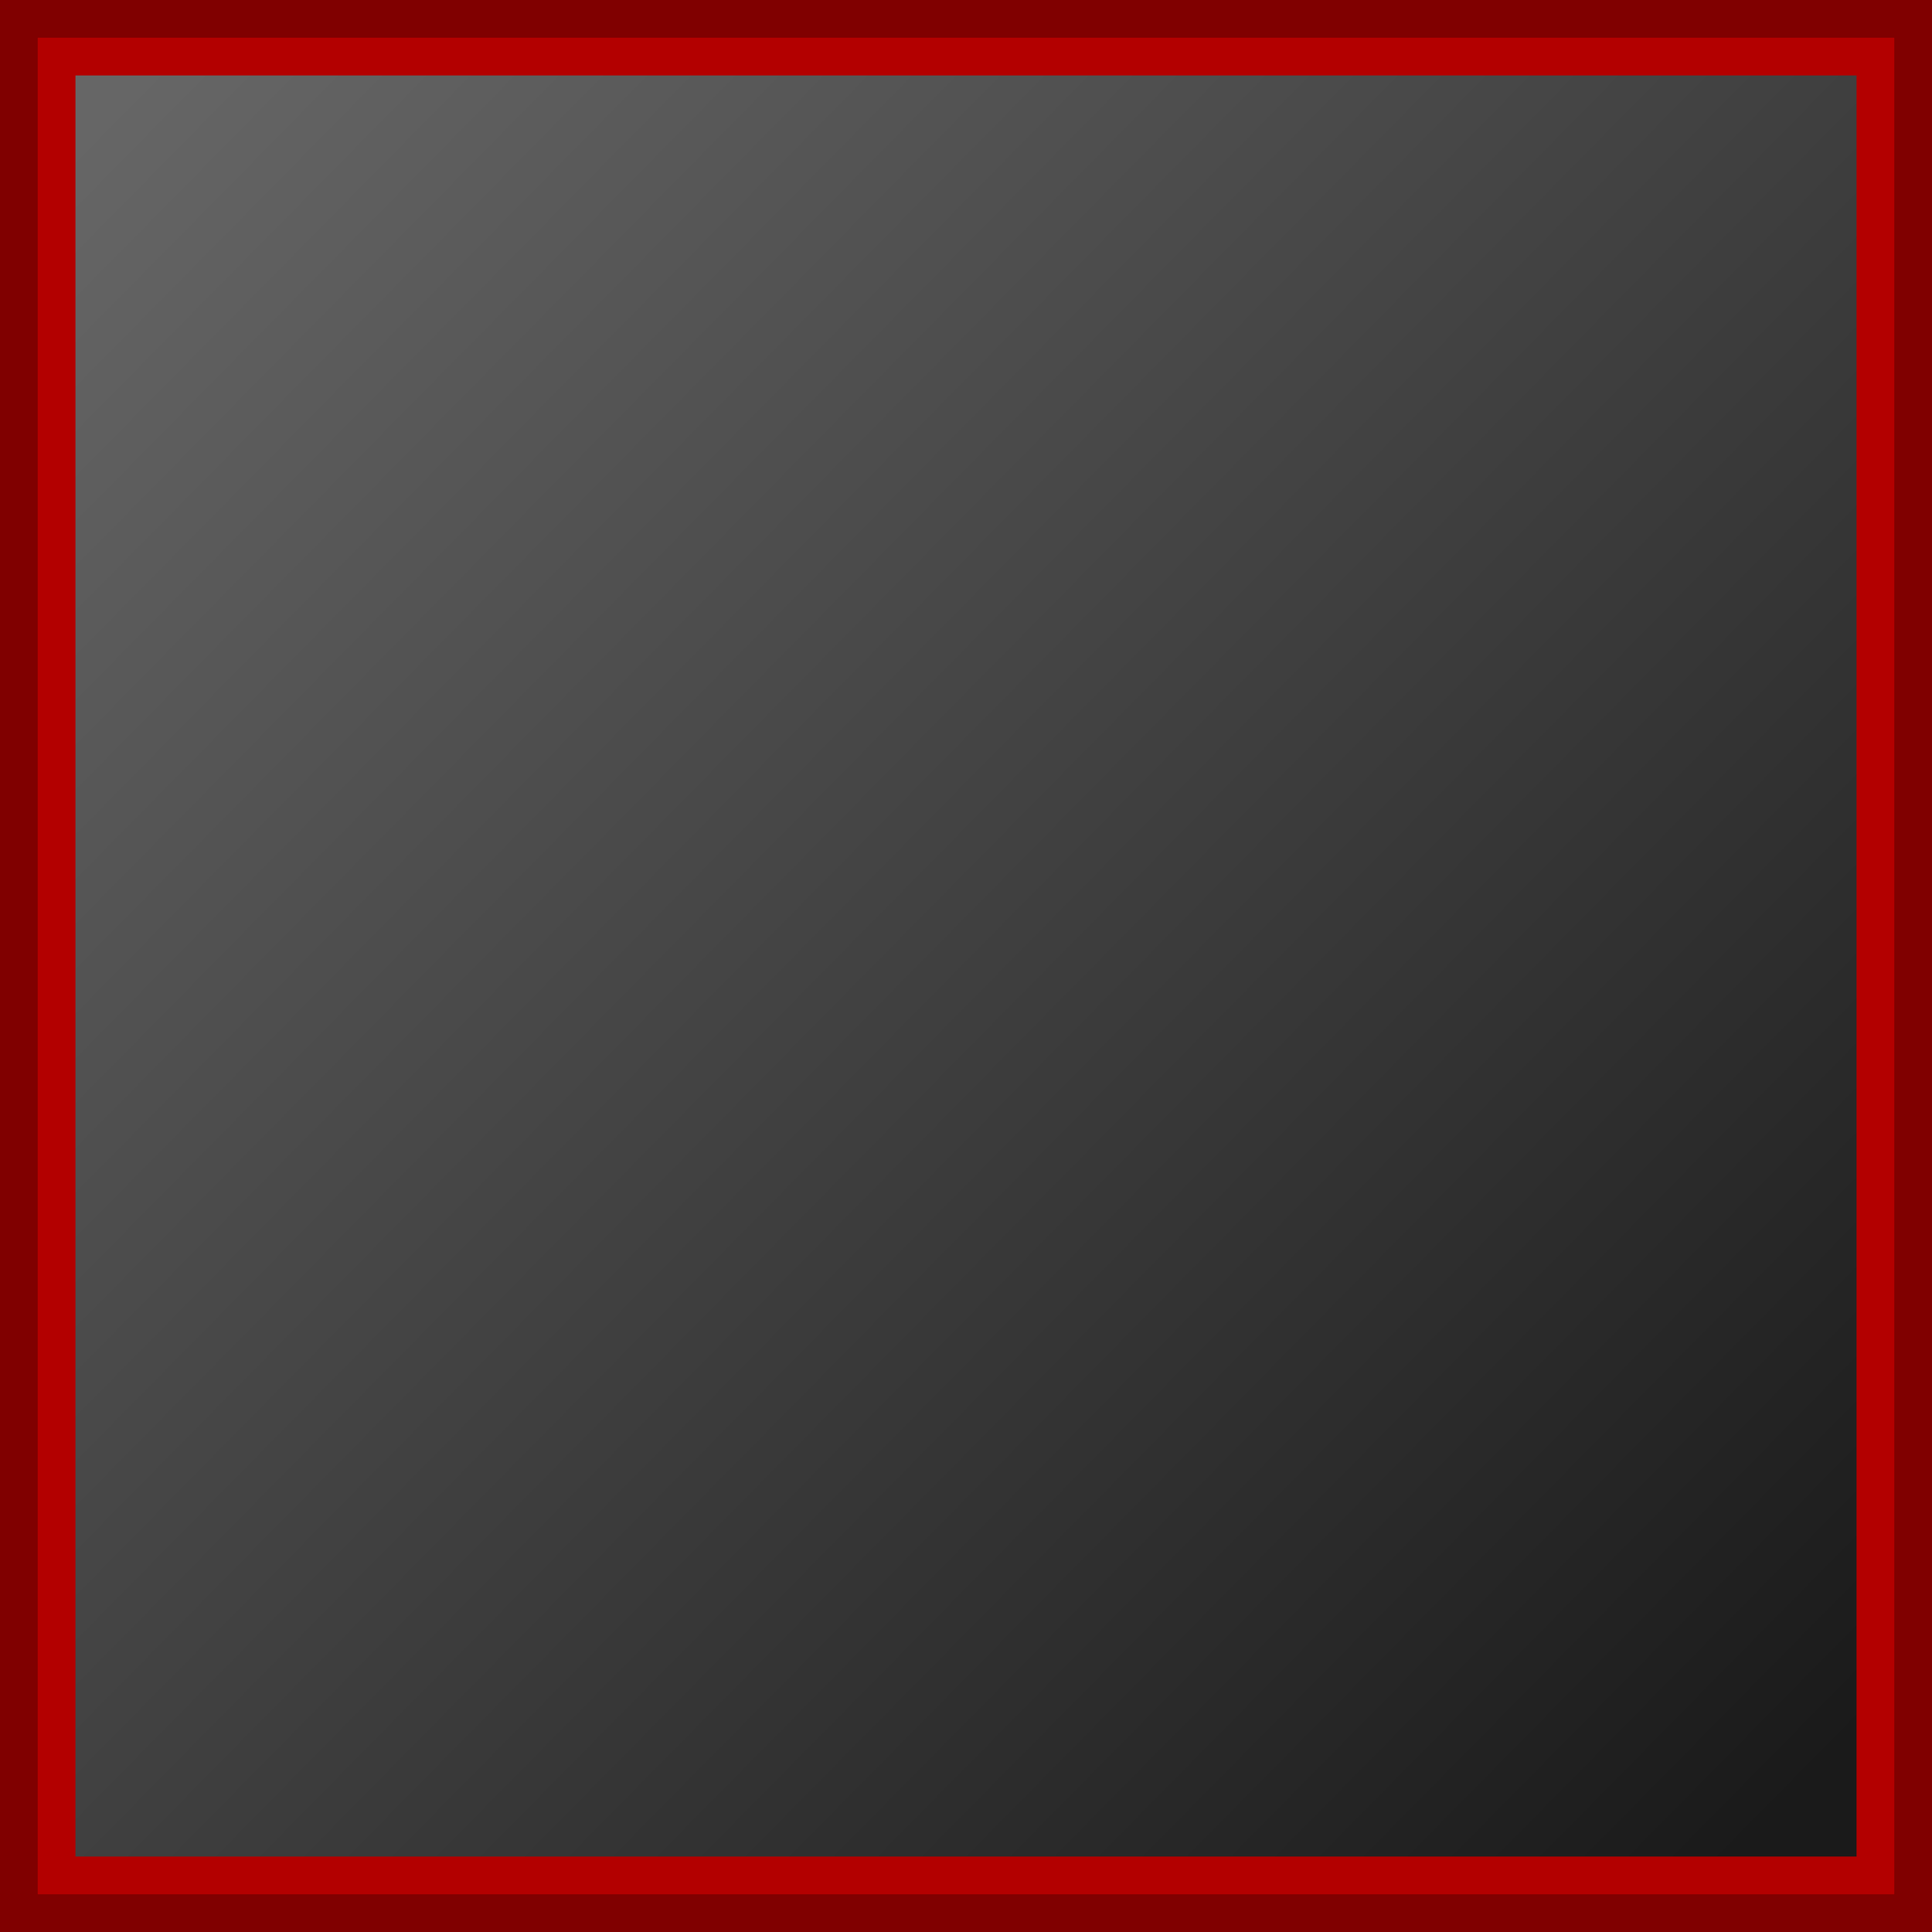
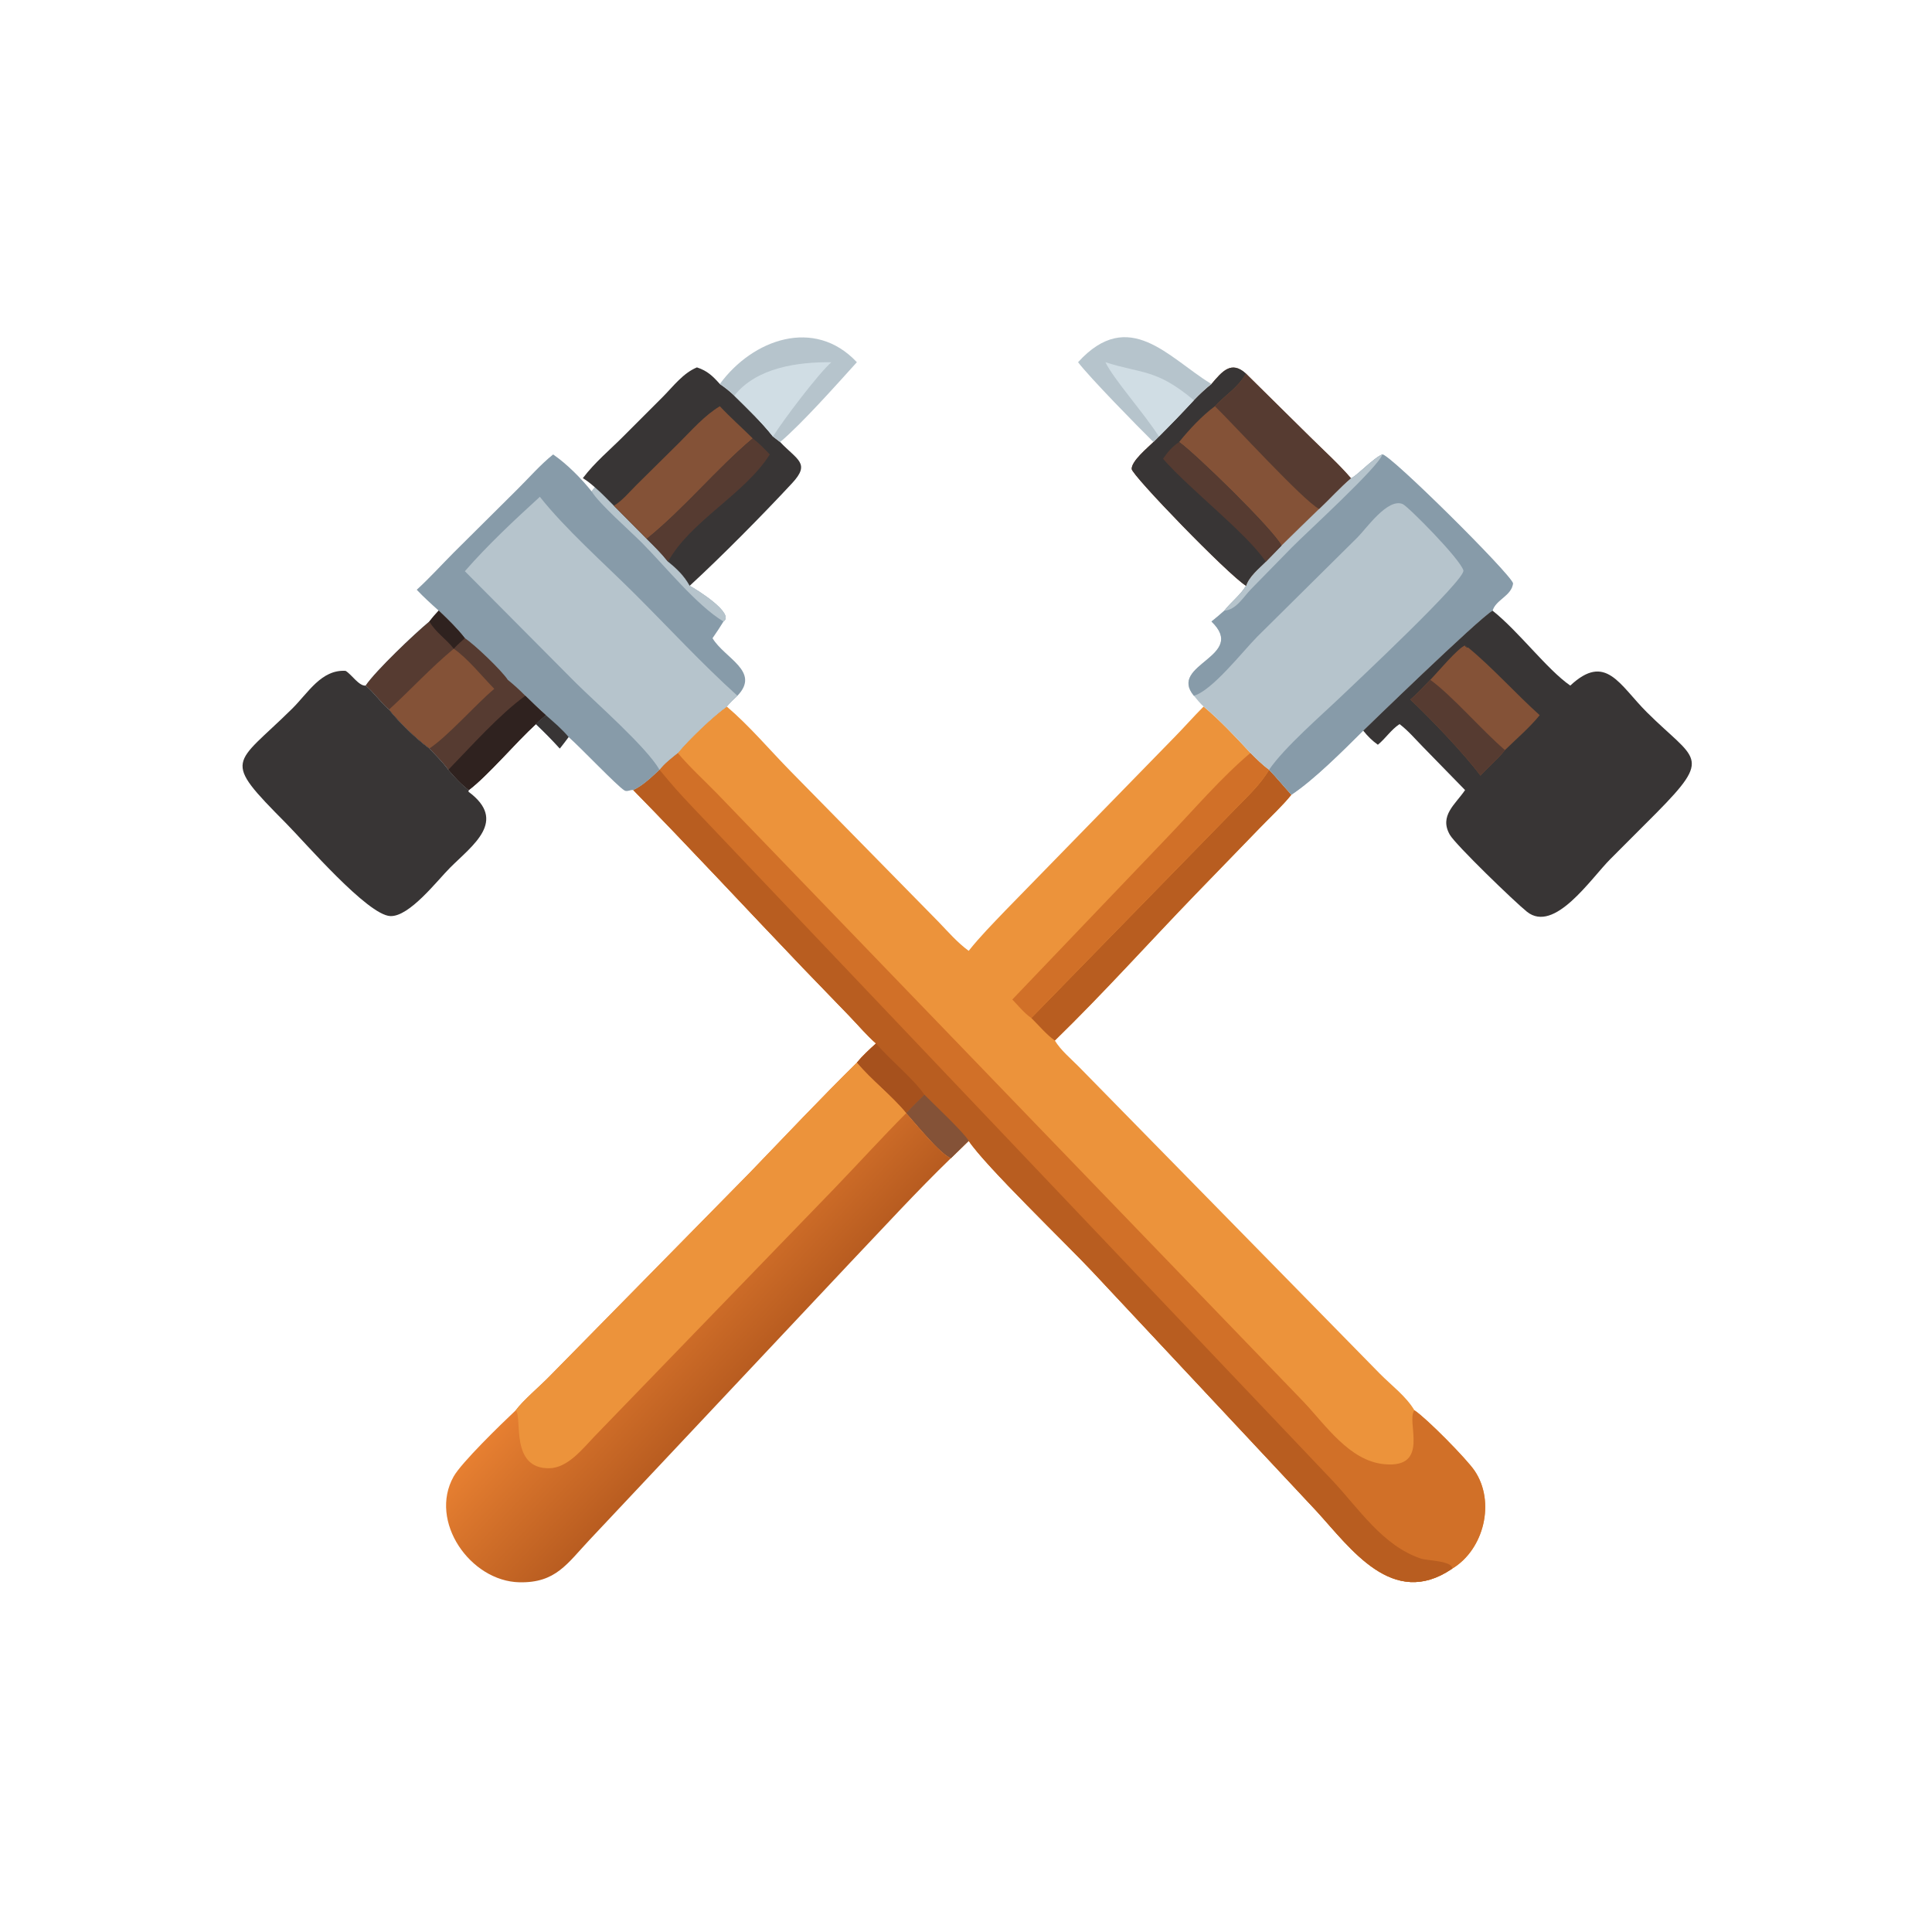
- <svg xmlns="http://www.w3.org/2000/svg" xmlns:xlink="http://www.w3.org/1999/xlink" width="256mm" height="256mm" viewBox="0 0 256 256" version="1.1" id="svg1">
-   <defs id="defs1">
-     <linearGradient id="linearGradient10">
-       <stop style="stop-color:#666666;stop-opacity:1;" offset="0" id="stop10" />
-       <stop style="stop-color:#1a1a1a;stop-opacity:1" offset="1" id="stop11" />
+ <svg xmlns="http://www.w3.org/2000/svg" preserveAspectRatio="xMidYMid meet" version="1.1" style="display: block;" viewBox="0 0 2048 2048" width="512" height="512">
+   <defs>
+     <linearGradient id="Gradient1" gradientUnits="userSpaceOnUse" x1="782.43" y1="1465.42" x2="670.176" y2="1361.13">
+       <stop class="stop0" offset="0" stop-opacity="1" stop-color="rgb(184,92,32)" />
+       <stop class="stop1" offset="1" stop-opacity="1" stop-color="rgb(230,127,49)" />
    </linearGradient>
-     <linearGradient xlink:href="#linearGradient10" id="linearGradient11" x1="12.7" y1="15.875" x2="238.125" y2="238.125" gradientUnits="userSpaceOnUse" />
  </defs>
-   <g id="layer1">
-     <rect style="fill:#800000;stroke-width:0.265" id="rect1" width="256" height="256" x="-1.0842022e-19" y="0" />
-     <rect style="fill:#b30000;stroke-width:0.254;fill-opacity:1" id="rect1-3" width="246" height="246" x="5" y="5" />
-     <rect style="fill:url(#linearGradient11);stroke-width:0.244;fill-opacity:1" id="rect2" width="236" height="236" x="10" y="10" />
-   </g>
+   <path transform="translate(0,0)" fill="rgb(236,147,59)" d="M 770.406 748.97 C 794.629 769.607 815.916 795.008 838.256 817.741 L 995.082 977.411 C 1005.26 988.035 1014.93 999.208 1026.85 1007.93 C 1038.81 992.895 1052.31 979.233 1065.56 965.352 L 1245.26 781.15 C 1255.64 770.598 1265.4 759.422 1275.87 748.97 C 1293.44 763.668 1309.93 781.326 1325.49 798.142 C 1331.8 804.482 1337.97 810.746 1345.27 815.984 L 1345.27 815.984 C 1353.43 824.513 1360.98 833.724 1368.93 842.485 C 1358.83 854.926 1346.55 866.144 1335.42 877.696 L 1267.11 948.18 C 1217.37 999.683 1169.53 1053.07 1118.2 1103.02 C 1124.23 1113.16 1135.41 1122.45 1143.73 1130.89 L 1462.69 1456.16 C 1474.87 1468.51 1490.39 1479.95 1499.31 1494.91 C 1512.18 1503.38 1554.64 1546.41 1563.21 1559.13 C 1585.37 1592.01 1573.21 1642.43 1539.42 1662.83 L 1538.62 1663.37 C 1476.28 1705.24 1432.07 1641.79 1395.75 1602.05 L 1158.12 1348.07 C 1130.68 1318.76 1044.33 1235.79 1026.85 1209.29 L 1008.02 1227.7 C 996.303 1223.04 970.409 1190.63 960.614 1179.96 L 960.614 1179.96 C 944.595 1160.62 924.313 1145.48 908.32 1126.47 C 914.506 1119.04 921.538 1112.65 928.632 1106.12 C 918.777 1097.45 909.744 1086.78 900.621 1077.28 L 850.885 1025.79 C 790.954 963.161 731.995 899.391 671.318 837.505 C 681.189 833.047 691.263 823.432 699.119 815.984 L 699.119 815.984 C 704.3 809.118 711.804 803.578 718.421 798.142 C 730.306 783.71 755.458 759.64 770.406 748.97 z" />
+   <path transform="translate(0,0)" fill="rgb(209,112,40)" d="M 718.421 798.142 C 731.067 813.182 746.061 826.797 759.806 840.864 L 1381.82 1485.95 C 1405.29 1510.76 1430.45 1548.6 1467.42 1552.11 C 1516.71 1556.77 1490.09 1506.64 1499.31 1494.91 C 1512.18 1503.38 1554.64 1546.41 1563.21 1559.13 C 1585.37 1592.01 1573.21 1642.43 1539.42 1662.83 L 1538.62 1663.37 C 1476.28 1705.24 1432.07 1641.79 1395.75 1602.05 L 1158.12 1348.07 C 1130.68 1318.76 1044.33 1235.79 1026.85 1209.29 L 1008.02 1227.7 C 996.303 1223.04 970.409 1190.63 960.614 1179.96 L 960.614 1179.96 C 944.595 1160.62 924.313 1145.48 908.32 1126.47 C 914.506 1119.04 921.538 1112.65 928.632 1106.12 C 918.777 1097.45 909.744 1086.78 900.621 1077.28 L 850.885 1025.79 C 790.954 963.161 731.995 899.391 671.318 837.505 C 681.189 833.047 691.263 823.432 699.119 815.984 L 699.119 815.984 C 704.3 809.118 711.804 803.578 718.421 798.142 z" />
+   <path transform="translate(0,0)" fill="rgb(184,93,32)" d="M 699.119 815.984 C 712.731 832.47 719.894 840.621 735.076 856.59 L 1412.2 1569.16 C 1440.31 1599.02 1465.6 1638.57 1506.23 1652.16 C 1513.07 1654.45 1539.67 1654.41 1539.42 1662.83 L 1538.62 1663.37 C 1476.28 1705.24 1432.07 1641.79 1395.75 1602.05 L 1158.12 1348.07 C 1130.68 1318.76 1044.33 1235.79 1026.85 1209.29 L 1008.02 1227.7 C 996.303 1223.04 970.409 1190.63 960.614 1179.96 L 960.614 1179.96 C 944.595 1160.62 924.313 1145.48 908.32 1126.47 C 914.506 1119.04 921.538 1112.65 928.632 1106.12 C 918.777 1097.45 909.744 1086.78 900.621 1077.28 L 850.885 1025.79 C 790.954 963.161 731.995 899.391 671.318 837.505 C 681.189 833.047 691.263 823.432 699.119 815.984 L 699.119 815.984 z" />
+   <path transform="translate(0,0)" fill="rgb(166,81,29)" d="M 928.632 1106.12 C 942.868 1122.9 968.669 1143.86 979.866 1160.37 C 973.525 1166.88 966.626 1173.18 960.614 1179.96 L 960.614 1179.96 C 944.595 1160.62 924.313 1145.48 908.32 1126.47 C 914.506 1119.04 921.538 1112.65 928.632 1106.12 z" />
+   <path transform="translate(0,0)" fill="rgb(132,82,55)" d="M 979.866 1160.37 C 990.048 1170.78 1020.97 1199.57 1026.85 1209.29 L 1008.02 1227.7 C 996.303 1223.04 970.409 1190.63 960.614 1179.96 C 966.626 1173.18 973.525 1166.88 979.866 1160.37 z" />
+   <path transform="translate(0,0)" fill="rgb(184,93,32)" d="M 1345.27 815.984 C 1353.43 824.513 1360.98 833.724 1368.93 842.485 C 1358.83 854.926 1346.55 866.144 1335.42 877.696 L 1267.11 948.18 C 1217.37 999.683 1169.53 1053.07 1118.2 1103.02 C 1109.43 1096.94 1100.94 1086.65 1093.21 1079.1 L 1309.46 857.55 C 1322.28 844.303 1335.87 831.995 1345.27 815.984 z" />
+   <path transform="translate(0,0)" fill="rgb(209,112,40)" d="M 1325.49 798.142 C 1331.8 804.482 1337.97 810.746 1345.27 815.984 L 1345.27 815.984 C 1335.87 831.995 1322.28 844.303 1309.46 857.55 L 1093.21 1079.1 C 1085.95 1074.25 1079.23 1065.81 1073.09 1059.54 L 1238 886.985 C 1266.49 857.211 1294.03 824.812 1325.49 798.142 z" />
+   <path transform="translate(0,0)" fill="url(#Gradient1)" d="M 908.32 1126.47 C 924.313 1145.48 944.595 1160.62 960.614 1179.96 L 960.614 1179.96 C 970.409 1190.63 996.303 1223.04 1008.02 1227.7 C 971.642 1262.93 937.131 1300.73 902.199 1337.42 L 625.296 1631.92 C 601.092 1657.58 589.249 1678.1 550.625 1677.29 C 498.54 1676.21 454.18 1612.68 480.852 1565.19 C 489.191 1550.35 531.202 1509.57 546.771 1494.91 C 554.146 1484.77 572.37 1469.36 581.98 1459.5 L 794.772 1243.14 C 832.416 1204.12 869.692 1164.52 908.32 1126.47 z" />
+   <path transform="translate(0,0)" fill="rgb(236,147,59)" d="M 908.32 1126.47 C 924.313 1145.48 944.595 1160.62 960.614 1179.96 C 934.562 1206.22 909.775 1233.52 884.142 1260.14 L 630.175 1522.65 C 617.831 1535.5 601.984 1555.98 582.528 1556.39 C 540.208 1557.28 553.968 1502.52 546.771 1494.91 C 554.146 1484.77 572.37 1469.36 581.98 1459.5 L 794.772 1243.14 C 832.416 1204.12 869.692 1164.52 908.32 1126.47 z" />
+   <path transform="translate(0,0)" fill="rgb(135,155,169)" d="M 441.766 625.171 C 455.485 612.617 467.928 598.862 481.021 585.68 L 548.685 518.462 C 560.909 506.326 572.928 492.482 586.348 481.74 C 600.949 491.807 616.056 506.992 627.192 520.956 L 630.496 516.47 C 637.613 522.591 644.107 529.398 650.703 536.067 L 685.58 571.207 C 693.455 579.004 701.269 586.644 708.123 595.382 C 717.799 603.191 724.923 610.079 731.086 620.969 C 738.293 624.678 779.465 650.539 766.926 658.833 C 763.266 664.881 759.338 670.694 755.316 676.507 C 768.009 697.824 806.578 711.654 781.699 737.528 C 777.639 741.173 773.958 744.821 770.406 748.97 C 755.458 759.64 730.306 783.71 718.421 798.142 C 711.804 803.578 704.3 809.118 699.119 815.984 L 699.119 815.984 C 691.263 823.432 681.189 833.047 671.318 837.505 C 668.259 836.972 664.845 839.625 662.002 837.948 C 654.391 833.457 615.671 792.634 602.73 781.263 C 599.7 785.393 596.6 789.431 593.41 793.439 C 585.201 784.399 576.926 775.992 568.05 767.586 C 546.398 787.339 518.081 821.296 496.958 837.505 C 489.178 831.715 481.505 823.394 475.258 815.984 C 469.307 807.83 462.091 800.728 455.135 793.439 C 440.227 782.227 424.09 766.788 412.382 752.206 C 403.329 744.553 396.794 734.356 387.596 726.754 C 398.315 710.952 439.32 671.894 455.135 658.833 C 458.296 654.778 461.497 651.02 465.058 647.305 C 457.029 640.141 449.164 633.002 441.766 625.171 z" />
+   <path transform="translate(0,0)" fill="rgb(182,196,204)" d="M 572.271 526.637 C 598.997 560.47 640.291 597.165 671.118 627.775 C 707.963 664.361 743.09 702.743 781.699 737.528 C 777.639 741.173 773.958 744.821 770.406 748.97 C 755.458 759.64 730.306 783.71 718.421 798.142 C 711.804 803.578 704.3 809.118 699.119 815.984 L 699.119 815.984 C 685.369 792.006 631.601 744.921 610.554 724.031 L 492.763 605.509 C 516.884 577.814 545.217 551.356 572.271 526.637 z" />
+   <path transform="translate(0,0)" fill="rgb(86,59,49)" d="M 465.058 647.305 C 474.859 656.662 484.377 665.816 492.763 676.507 C 503.166 683.303 531.858 710.783 538.256 720.641 C 544.835 725.962 550.885 731.519 556.839 737.528 C 564.029 744.467 571.125 751.549 578.651 758.124 C 575.01 761.153 571.233 764.068 568.05 767.586 C 546.398 787.339 518.081 821.296 496.958 837.505 C 489.178 831.715 481.505 823.394 475.258 815.984 C 469.307 807.83 462.091 800.728 455.135 793.439 C 440.227 782.227 424.09 766.788 412.382 752.206 C 403.329 744.553 396.794 734.356 387.596 726.754 C 398.315 710.952 439.32 671.894 455.135 658.833 C 458.296 654.778 461.497 651.02 465.058 647.305 z" />
+   <path transform="translate(0,0)" fill="rgb(132,82,55)" d="M 480.992 687.683 C 495.484 697.622 511.262 717.212 523.962 730.195 C 503.346 747.608 474.999 780.305 455.135 793.439 C 440.227 782.227 424.09 766.788 412.382 752.206 C 435.487 731.033 456.86 707.684 480.992 687.683 z" />
+   <path transform="translate(0,0)" fill="rgb(47,34,31)" d="M 556.839 737.528 C 564.029 744.467 571.125 751.549 578.651 758.124 C 575.01 761.153 571.233 764.068 568.05 767.586 C 546.398 787.339 518.081 821.296 496.958 837.505 C 489.178 831.715 481.505 823.394 475.258 815.984 C 499.915 790.639 528.672 758.145 556.839 737.528 z" />
+   <path transform="translate(0,0)" fill="rgb(47,34,31)" d="M 465.058 647.305 C 474.859 656.662 484.377 665.816 492.763 676.507 C 488.695 680.125 484.731 683.719 480.992 687.683 C 472.982 677.276 461.984 670.585 455.135 658.833 C 458.296 654.778 461.497 651.02 465.058 647.305 z" />
+   <path transform="translate(0,0)" fill="rgb(182,196,204)" d="M 630.496 516.47 C 637.613 522.591 644.107 529.398 650.703 536.067 L 685.58 571.207 C 693.455 579.004 701.269 586.644 708.123 595.382 C 717.799 603.191 724.923 610.079 731.086 620.969 C 738.293 624.678 779.465 650.539 766.926 658.833 C 738.387 641.718 704.311 599.278 680.379 575.303 C 667.024 561.924 635.351 534.252 627.192 520.956 L 630.496 516.47 z" />
+   <path transform="translate(0,0)" fill="rgb(56,53,53)" d="M 578.651 758.124 C 586.764 765.29 595.84 772.886 602.73 781.263 C 599.7 785.393 596.6 789.431 593.41 793.439 C 585.201 784.399 576.926 775.992 568.05 767.586 C 571.233 764.068 575.01 761.153 578.651 758.124 z" />
+   <path transform="translate(0,0)" fill="rgb(182,196,204)" d="M 1465.32 481.74 C 1473.16 481.162 1601.47 608.471 1603.84 618.349 C 1602.4 631.594 1585.47 635.65 1582.17 647.305 C 1567.8 655.254 1445.09 774.476 1445.07 774.509 C 1423.52 795.901 1392.72 826.805 1368.93 842.485 C 1360.98 833.724 1353.43 824.513 1345.27 815.984 L 1345.27 815.984 C 1337.97 810.746 1331.8 804.482 1325.49 798.142 C 1309.93 781.326 1293.44 763.668 1275.87 748.97 C 1272.05 745.509 1268.87 741.474 1265.57 737.528 C 1237.58 704.082 1322.96 696.095 1284.21 658.833 C 1288.93 655.167 1293.39 651.24 1297.88 647.305 C 1304.89 638.273 1314.98 630.836 1320.84 620.969 C 1324.05 610.981 1334.48 602.656 1341.78 595.382 L 1358.44 578.336 C 1371.55 565.254 1384.97 552.46 1398.25 539.544 C 1409.61 528.808 1420.14 517.038 1432.01 506.861 C 1436.06 506.623 1456.4 484.967 1465.32 481.74 z" />
+   <path transform="translate(0,0)" fill="rgb(135,155,169)" d="M 1465.32 481.74 C 1473.16 481.162 1601.47 608.471 1603.84 618.349 C 1602.4 631.594 1585.47 635.65 1582.17 647.305 C 1567.8 655.254 1445.09 774.476 1445.07 774.509 C 1423.52 795.901 1392.72 826.805 1368.93 842.485 C 1360.98 833.724 1353.43 824.513 1345.27 815.984 L 1345.27 815.984 C 1361.53 792.117 1401.01 758.066 1422.29 737.665 C 1436.22 724.314 1553.94 614.151 1551.25 604.646 C 1547.78 592.402 1492.41 536.575 1486.86 534.293 C 1470.79 527.687 1448.21 560.575 1438.84 569.821 L 1332.75 674.892 C 1317.42 690.354 1285.09 731.976 1265.57 737.528 C 1237.58 704.082 1322.96 696.095 1284.21 658.833 C 1288.93 655.167 1293.39 651.24 1297.88 647.305 C 1304.89 638.273 1314.98 630.836 1320.84 620.969 C 1324.05 610.981 1334.48 602.656 1341.78 595.382 L 1358.44 578.336 C 1371.55 565.254 1384.97 552.46 1398.25 539.544 C 1409.61 528.808 1420.14 517.038 1432.01 506.861 C 1436.06 506.623 1456.4 484.967 1465.32 481.74 z" />
+   <path transform="translate(0,0)" fill="rgb(182,196,204)" d="M 1432.01 506.861 C 1436.06 506.623 1456.4 484.967 1465.32 481.74 C 1462.38 494.052 1384.17 565.275 1369.64 580.077 L 1326.05 624.607 C 1318.04 632.826 1310.33 646.51 1297.88 647.305 C 1304.89 638.273 1314.98 630.836 1320.84 620.969 C 1324.05 610.981 1334.48 602.656 1341.78 595.382 L 1358.44 578.336 C 1371.55 565.254 1384.97 552.46 1398.25 539.544 C 1409.61 528.808 1420.14 517.038 1432.01 506.861 z" />
+   <path transform="translate(0,0)" fill="rgb(56,53,53)" d="M 1445.07 774.509 C 1445.09 774.476 1567.8 655.254 1582.17 647.305 C 1610.15 669.542 1639.72 709.481 1664.56 726.754 C 1702.23 691.508 1716.65 726.061 1745.73 755.003 C 1797.18 806.227 1816.11 800.808 1755.84 861.774 L 1707.12 910.564 C 1686.28 931.414 1647.82 989.671 1618.67 966.519 C 1606.16 956.577 1542.88 895.453 1536.84 884.814 C 1525.38 864.632 1542.83 852.652 1553.03 837.505 L 1508.41 791.768 C 1500.39 783.623 1492.71 774.483 1483.58 767.586 C 1474.55 773.533 1468.89 782.677 1460.6 789.463 C 1454.48 785.102 1449.76 780.382 1445.07 774.509 z" />
+   <path transform="translate(0,0)" fill="rgb(132,82,55)" d="M 1516.16 720.641 C 1523.34 713.356 1545.56 686.716 1552.99 684.23 L 1553.44 685.599 L 1554.87 685.364 L 1554.22 686.528 L 1556.25 686.374 C 1581.7 707.231 1606.93 735.523 1632.16 758.124 C 1621.29 771.46 1607.63 783.072 1595.31 795.112 C 1587.81 804.646 1577.58 813.064 1569.35 822.171 C 1551.55 798.201 1516.3 761.733 1495.03 741.533 C 1502.64 735.27 1509.21 727.625 1516.16 720.641 z" />
+   <path transform="translate(0,0)" fill="rgb(86,59,49)" d="M 1495.03 741.533 C 1502.64 735.27 1509.21 727.625 1516.16 720.641 C 1539.5 737.546 1570.74 774.078 1595.31 795.112 C 1587.81 804.646 1577.58 813.064 1569.35 822.171 C 1551.55 798.201 1516.3 761.733 1495.03 741.533 z" />
+   <path transform="translate(0,0)" fill="rgb(56,53,53)" d="M 496.958 837.505 L 496.56 839.215 C 538.404 870.144 501.097 895.787 477.015 919.885 C 463.424 933.485 434.046 971.92 413.754 971.077 C 389.591 970.073 323.312 892.96 303.251 872.732 C 234.359 803.268 247.678 812.509 309.779 751.157 C 326.589 734.55 340.521 709.57 366.337 711.122 C 372.649 714.784 380.522 727.48 387.596 726.754 C 396.794 734.356 403.329 744.553 412.382 752.206 C 424.09 766.788 440.227 782.227 455.135 793.439 C 462.091 800.728 469.307 807.83 475.258 815.984 C 481.505 823.394 489.178 831.715 496.958 837.505 z" />
+   <path transform="translate(0,0)" fill="rgb(132,82,55)" d="M 1284.21 407.055 C 1295.59 393.677 1305.22 381.787 1320.84 396.116 L 1390.1 464.501 C 1404.15 478.379 1419.13 491.914 1432.01 506.861 C 1420.14 517.038 1409.61 528.808 1398.25 539.544 C 1384.97 552.46 1371.55 565.254 1358.44 578.336 L 1341.78 595.382 C 1334.48 602.656 1324.05 610.981 1320.84 620.969 C 1301.62 609.022 1199.91 503.856 1199.65 497.182 C 1199.33 488.694 1216.7 474.521 1222.7 468.587 L 1228.52 462.737 C 1241.12 450.127 1253.47 437.35 1265.57 424.26 C 1271.54 418.083 1277.46 412.382 1284.21 407.055 z" />
+   <path transform="translate(0,0)" fill="rgb(56,53,53)" d="M 1284.21 407.055 C 1295.59 393.677 1305.22 381.787 1320.84 396.116 C 1312.15 411.117 1299.23 418.428 1287.83 430.624 C 1274.43 440.466 1260.28 455.625 1249.89 468.587 C 1266.91 480.604 1349.31 560.796 1358.44 578.336 L 1341.78 595.382 C 1334.48 602.656 1324.05 610.981 1320.84 620.969 C 1301.62 609.022 1199.91 503.856 1199.65 497.182 C 1199.33 488.694 1216.7 474.521 1222.7 468.587 L 1228.52 462.737 C 1241.12 450.127 1253.47 437.35 1265.57 424.26 C 1271.54 418.083 1277.46 412.382 1284.21 407.055 z" />
+   <path transform="translate(0,0)" fill="rgb(86,59,49)" d="M 1232.86 486.33 C 1237.72 479.21 1242.62 473.397 1249.89 468.587 C 1266.91 480.604 1349.31 560.796 1358.44 578.336 L 1341.78 595.382 C 1321.43 565.102 1261.19 518.839 1232.86 486.33 z" />
+   <path transform="translate(0,0)" fill="rgb(86,59,49)" d="M 1320.84 396.116 L 1390.1 464.501 C 1404.15 478.379 1419.13 491.914 1432.01 506.861 C 1420.14 517.038 1409.61 528.808 1398.25 539.544 C 1381.14 530.325 1306.59 448.682 1287.83 430.624 C 1299.23 418.428 1312.15 411.117 1320.84 396.116 z" />
+   <path transform="translate(0,0)" fill="rgb(56,53,53)" d="M 617.838 506.861 C 630.555 489.984 646.688 476.787 661.473 461.87 L 702.923 420.38 C 713.891 409.299 724.041 395.576 738.779 389.449 C 749.852 393.073 755.474 398.591 763.068 407.055 C 768.725 410.834 773.468 414.726 778.41 419.378 C 792.535 433.354 807.04 447.123 819.384 462.737 L 826.991 468.587 C 845.347 487.859 859.302 491.055 839.694 512.169 C 808.678 545.565 764.94 589.873 731.086 620.969 C 724.923 610.079 717.799 603.191 708.123 595.382 C 701.269 586.644 693.455 579.004 685.58 571.207 L 650.703 536.067 C 644.107 529.398 637.613 522.591 630.496 516.47 C 626.411 512.835 622.518 509.734 617.838 506.861 z" />
+   <path transform="translate(0,0)" fill="rgb(132,82,55)" d="M 763.068 430.624 C 774.127 442.467 786.445 453.282 797.941 464.73 C 758.513 497.982 725.889 538.642 685.58 571.207 L 650.703 536.067 C 659.419 531.111 667.424 521.213 674.579 514.174 L 719.427 469.823 C 733.128 456.22 746.486 440.618 763.068 430.624 z" />
+   <path transform="translate(0,0)" fill="rgb(86,59,49)" d="M 797.941 464.73 C 804.581 469.696 810.309 475.737 816.003 481.74 C 789.235 524.061 732.198 551.963 708.123 595.382 C 701.269 586.644 693.455 579.004 685.58 571.207 C 725.889 538.642 758.513 497.982 797.941 464.73 z" />
+   <path transform="translate(0,0)" fill="rgb(182,196,204)" d="M 763.068 407.055 C 797.806 359.583 863.438 336.038 908.32 383.961 C 886.939 407.595 850.059 449.089 826.991 468.587 L 819.384 462.737 C 807.04 447.123 792.535 433.354 778.41 419.378 C 773.468 414.726 768.725 410.834 763.068 407.055 z" />
+   <path transform="translate(0,0)" fill="rgb(208,221,228)" d="M 778.41 419.378 C 802.062 389.532 845.773 383.642 881.288 383.961 C 867.483 396.134 830.127 445.442 819.384 462.737 C 807.04 447.123 792.535 433.354 778.41 419.378 z" />
+   <path transform="translate(0,0)" fill="rgb(182,196,204)" d="M 1142.79 383.961 C 1196.57 324.82 1238.71 379.178 1282.84 406.227 L 1284.21 407.055 C 1277.46 412.382 1271.54 418.083 1265.57 424.26 C 1253.47 437.35 1241.12 450.127 1228.52 462.737 L 1222.7 468.587 C 1206.12 452.191 1155.06 400.164 1142.79 383.961 z" />
+   <path transform="translate(0,0)" fill="rgb(208,221,228)" d="M 1171.79 383.961 C 1211.13 396.568 1225.43 390.739 1265.57 424.26 C 1253.47 437.35 1241.12 450.127 1228.52 462.737 C 1213.41 438.867 1180.09 401.42 1171.79 383.961 z" />
</svg>
